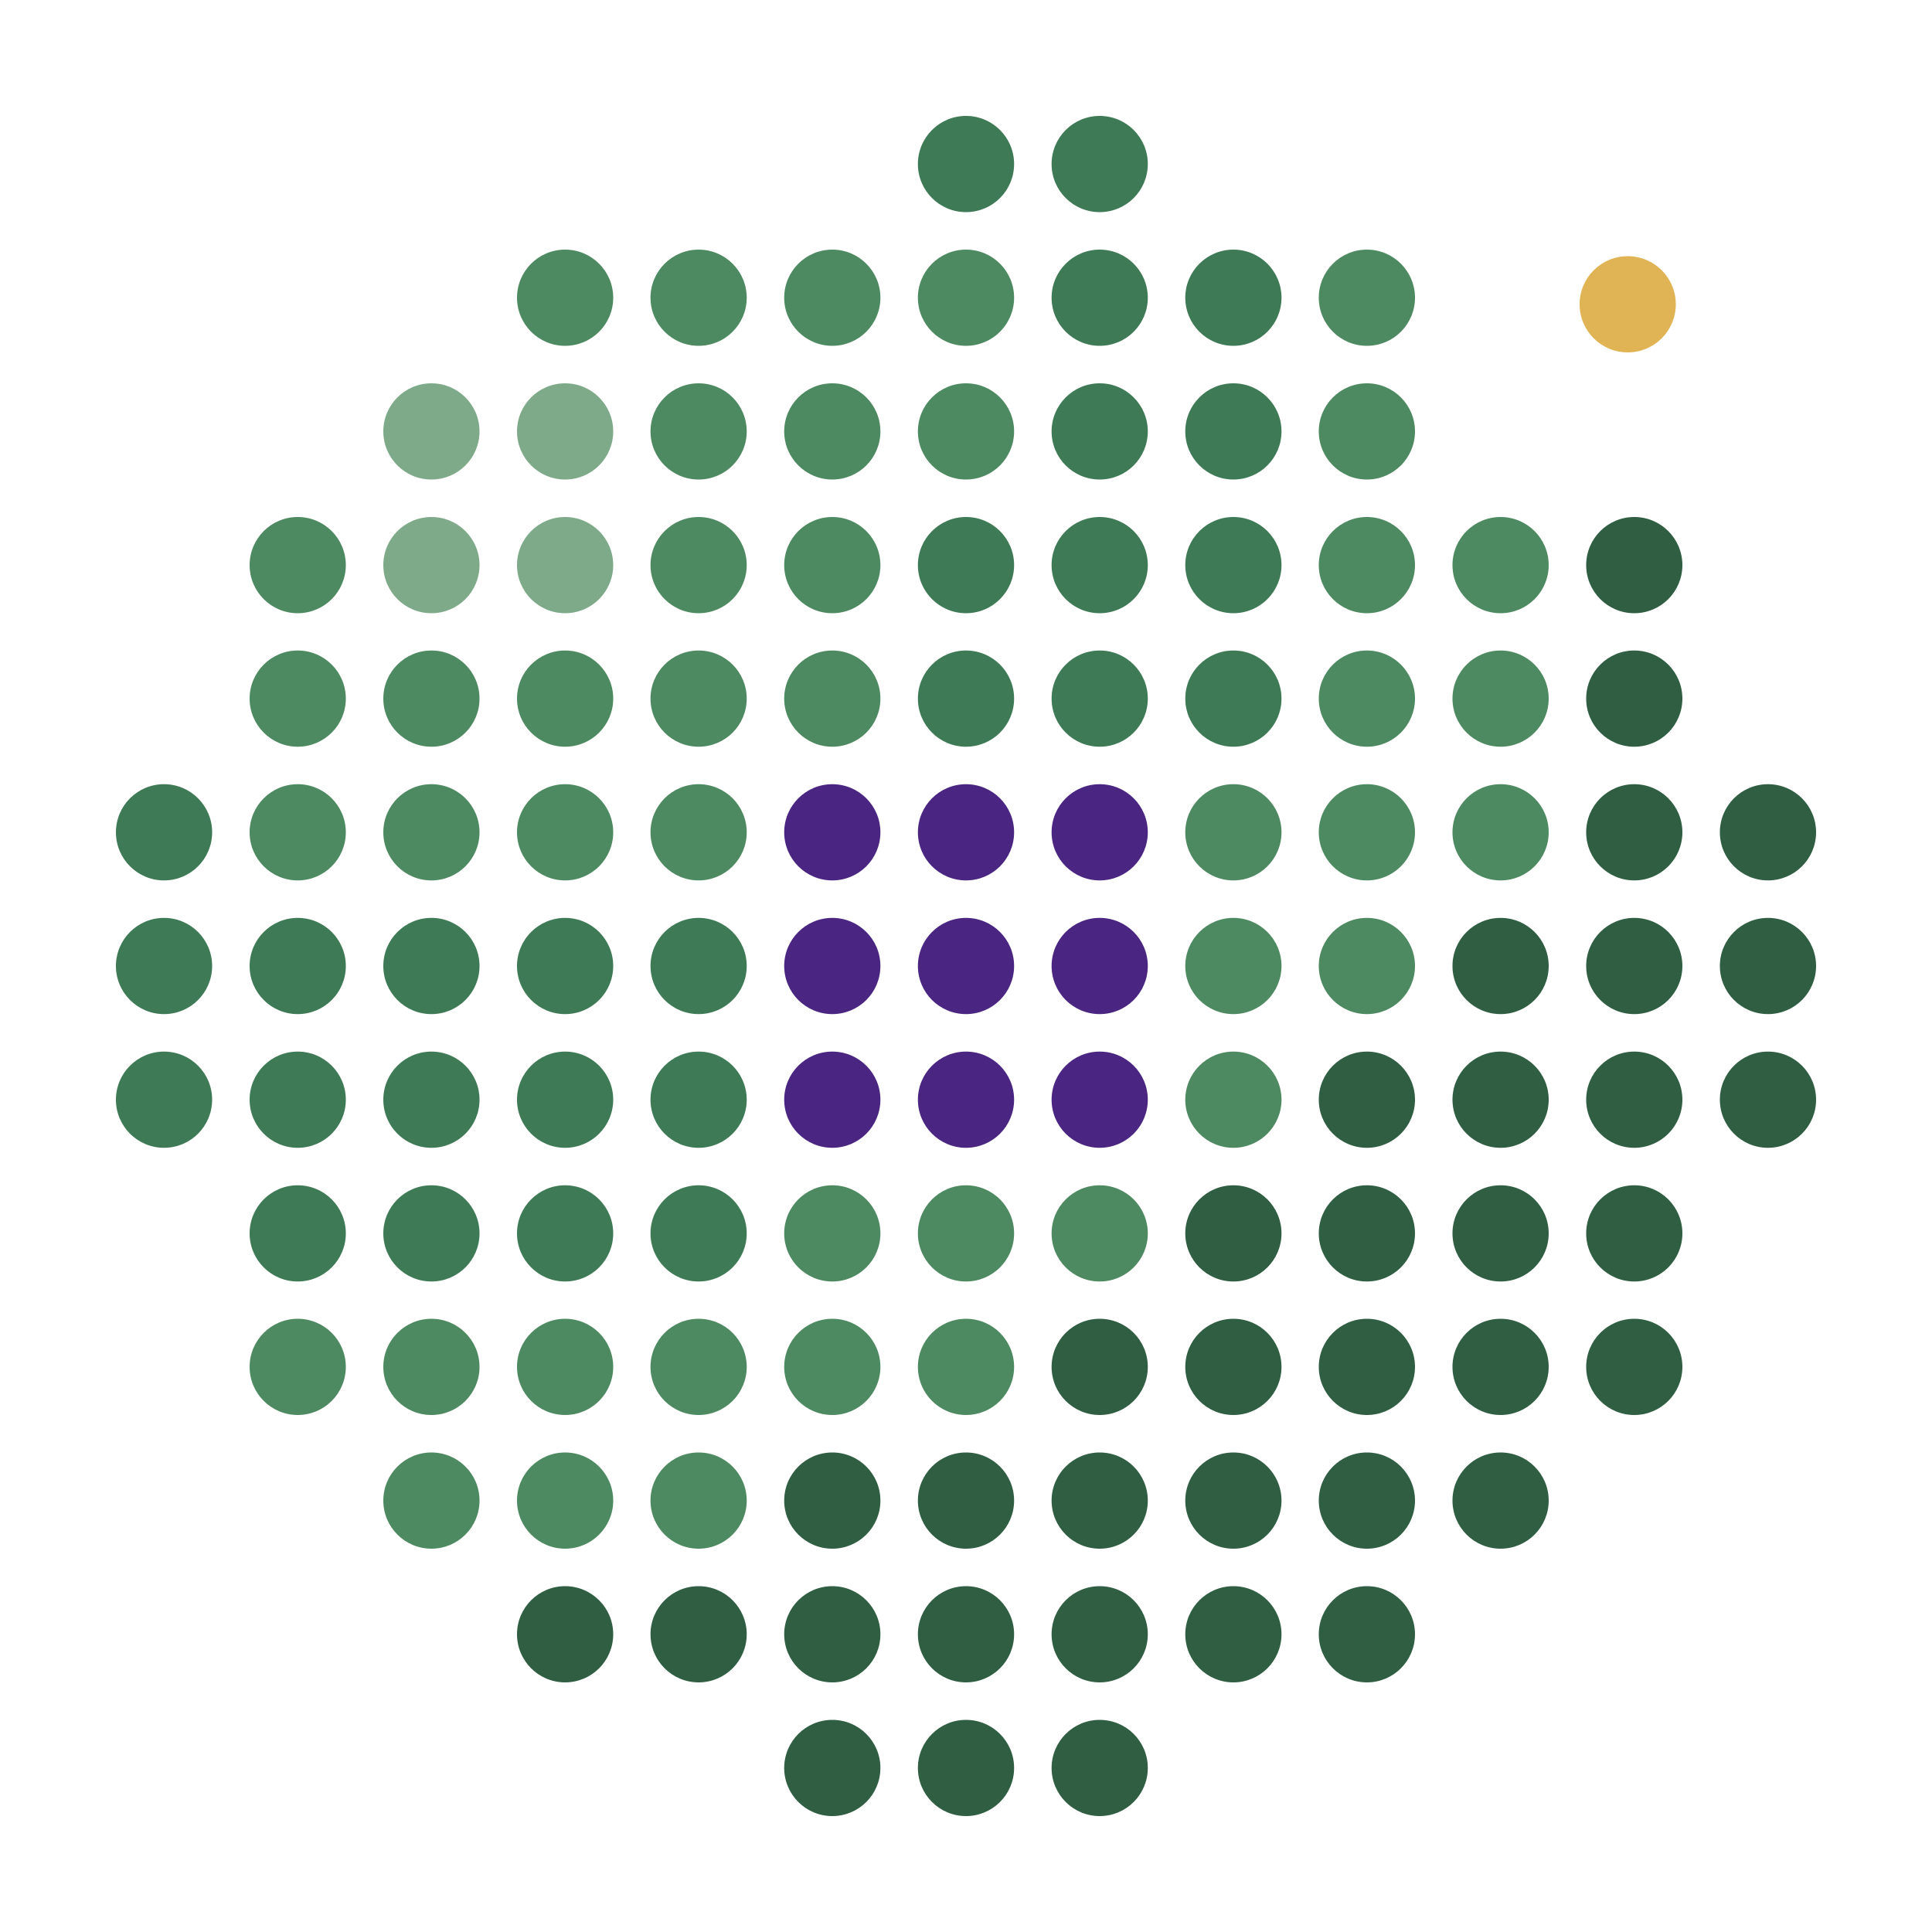
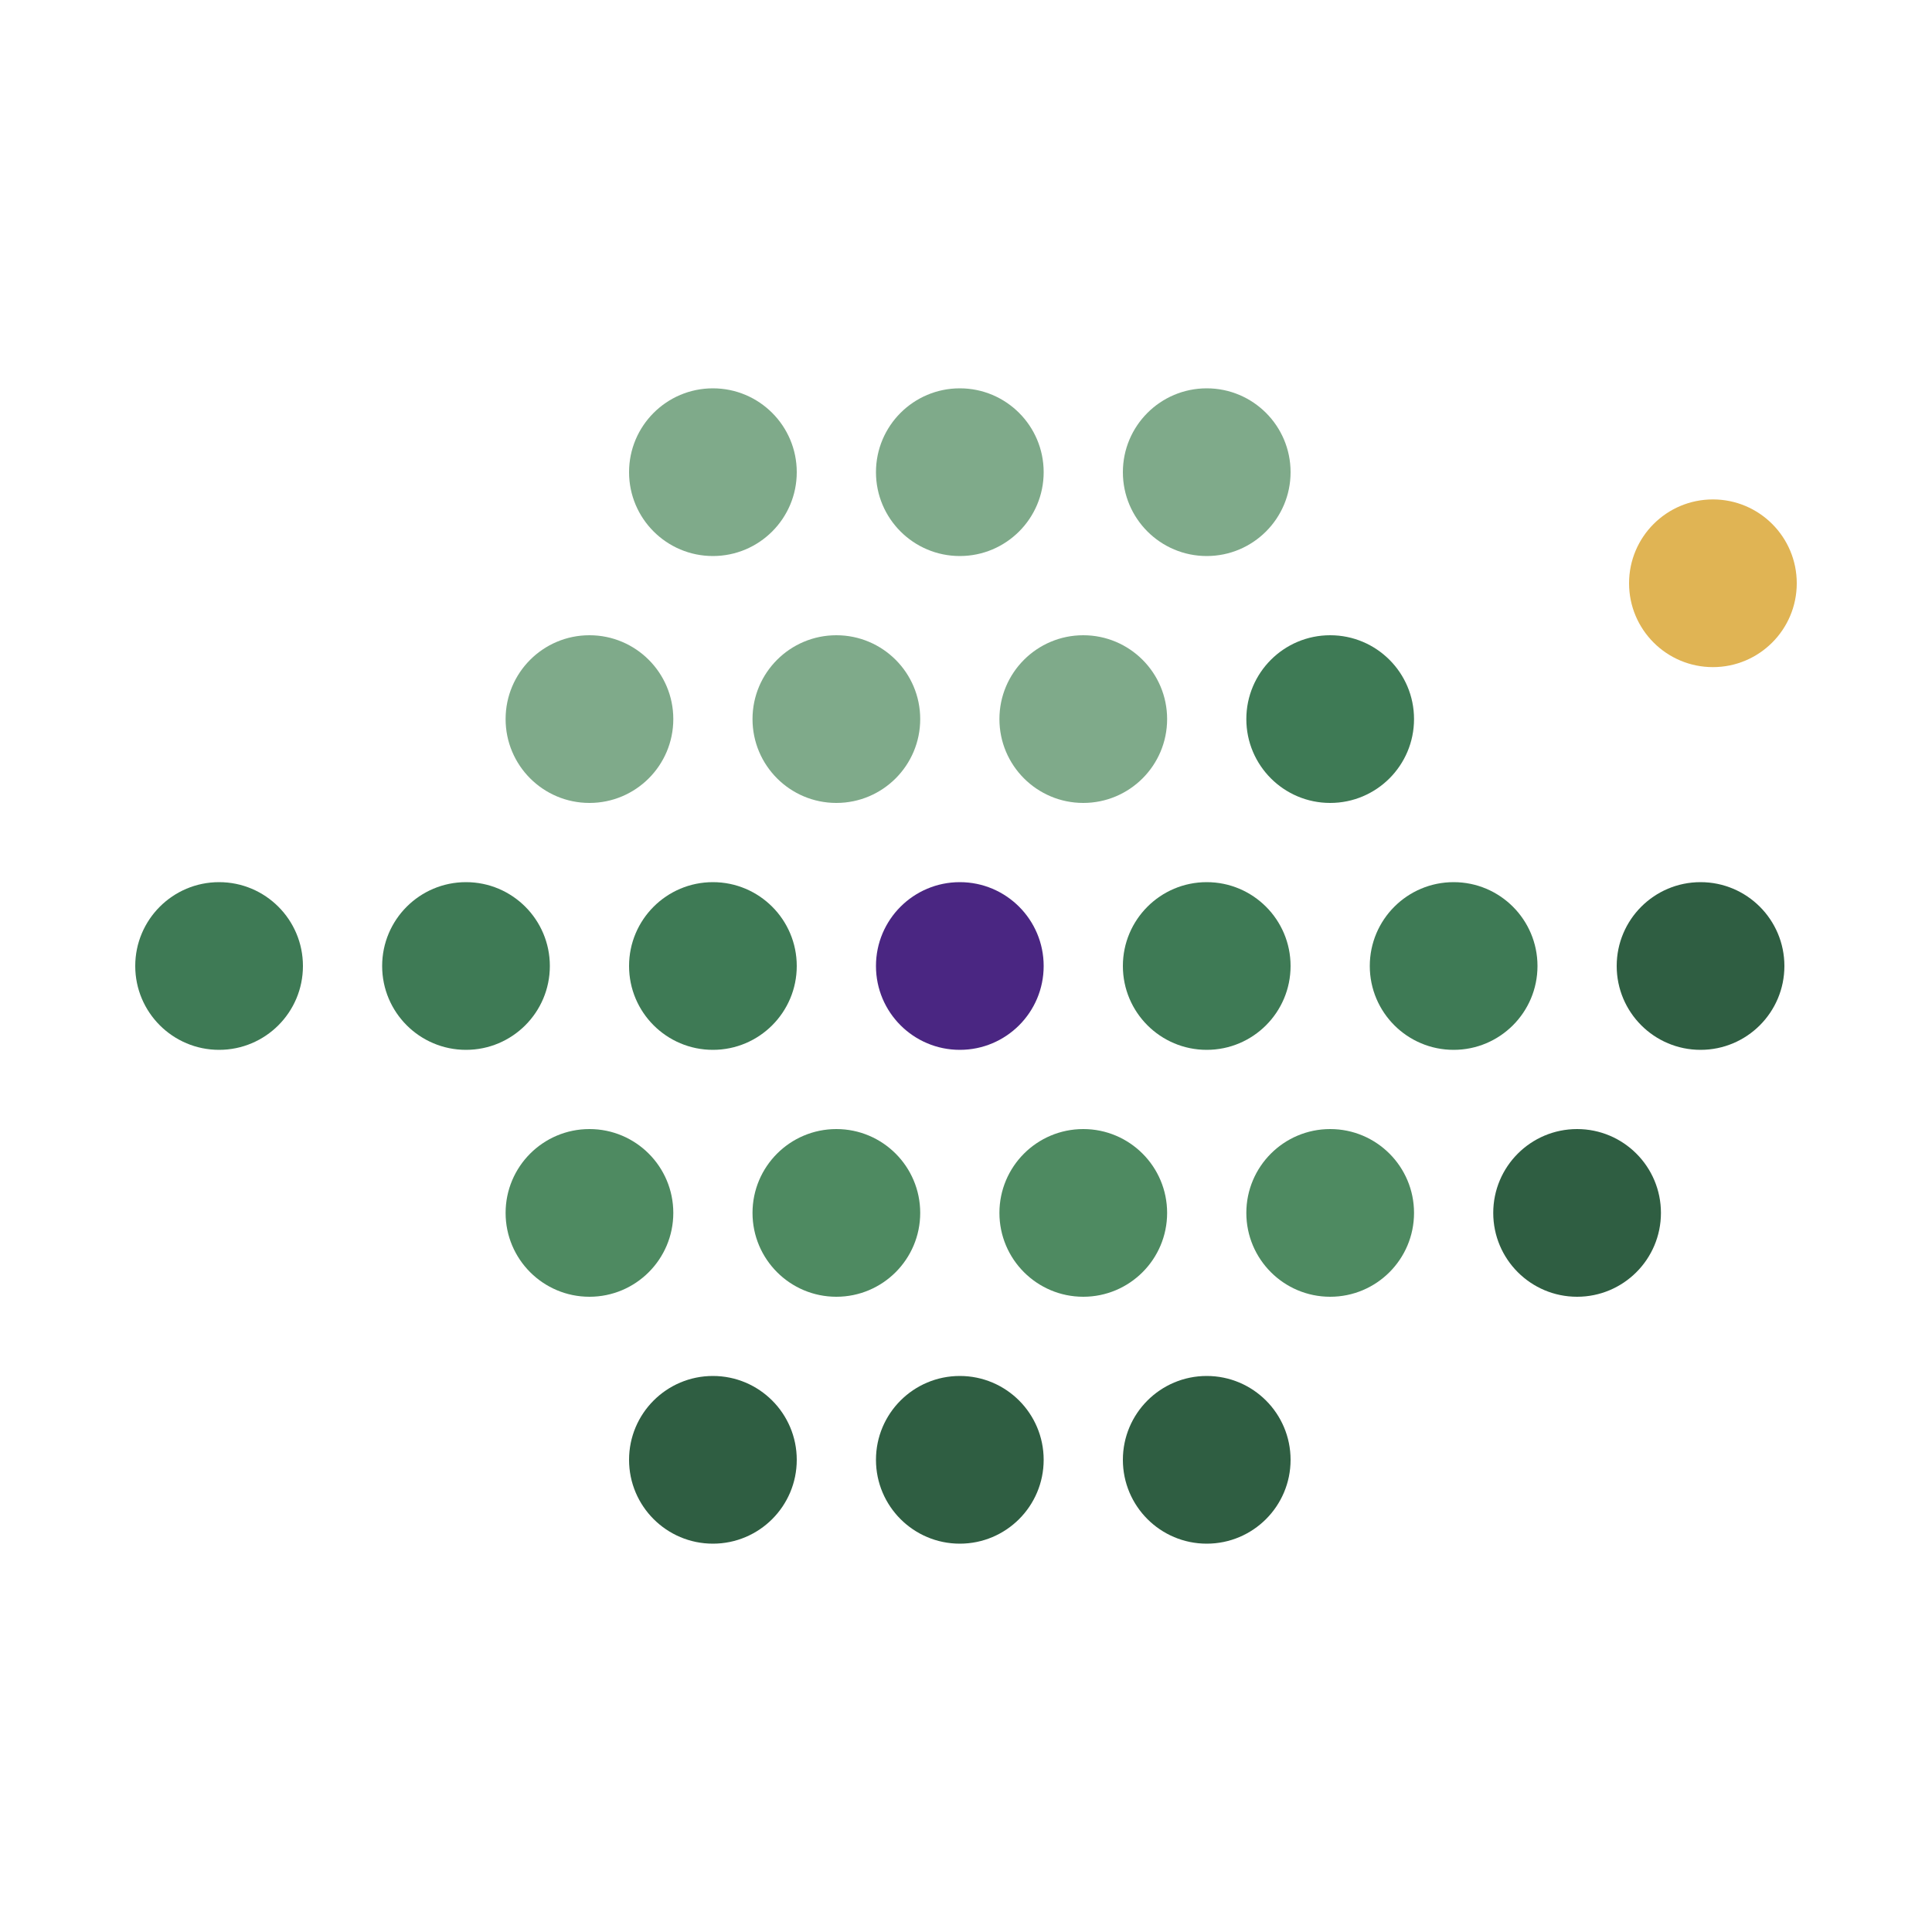
<svg xmlns="http://www.w3.org/2000/svg" viewBox="0 0 100 100" role="img" aria-label="إيلان دول | EILAN DOLL">
-   <circle cx="50.00" cy="8.49" r="2.49" fill="#3E7A55" />
-   <circle cx="56.92" cy="8.49" r="2.49" fill="#3E7A55" />
-   <circle cx="29.25" cy="15.41" r="2.49" fill="#4E8A61" />
-   <circle cx="36.16" cy="15.41" r="2.49" fill="#4E8A61" />
-   <circle cx="43.08" cy="15.41" r="2.49" fill="#4E8A61" />
-   <circle cx="50.00" cy="15.41" r="2.49" fill="#4E8A61" />
-   <circle cx="56.92" cy="15.41" r="2.49" fill="#3E7A55" />
-   <circle cx="63.84" cy="15.41" r="2.49" fill="#3E7A55" />
-   <circle cx="70.75" cy="15.41" r="2.49" fill="#4E8A61" />
-   <circle cx="22.33" cy="22.33" r="2.49" fill="#7FAA8A" />
-   <circle cx="29.25" cy="22.33" r="2.49" fill="#7FAA8A" />
-   <circle cx="36.16" cy="22.33" r="2.49" fill="#4E8A61" />
-   <circle cx="43.08" cy="22.33" r="2.49" fill="#4E8A61" />
-   <circle cx="50.00" cy="22.33" r="2.49" fill="#4E8A61" />
-   <circle cx="56.92" cy="22.33" r="2.49" fill="#3E7A55" />
-   <circle cx="63.84" cy="22.33" r="2.49" fill="#3E7A55" />
-   <circle cx="70.75" cy="22.33" r="2.49" fill="#4E8A61" />
-   <circle cx="15.41" cy="29.25" r="2.49" fill="#4E8A61" />
-   <circle cx="22.33" cy="29.25" r="2.49" fill="#7FAA8A" />
-   <circle cx="29.25" cy="29.25" r="2.49" fill="#7FAA8A" />
-   <circle cx="36.16" cy="29.25" r="2.49" fill="#4E8A61" />
-   <circle cx="43.08" cy="29.25" r="2.49" fill="#4E8A61" />
-   <circle cx="50.00" cy="29.25" r="2.49" fill="#3E7A55" />
-   <circle cx="56.92" cy="29.25" r="2.49" fill="#3E7A55" />
-   <circle cx="63.84" cy="29.25" r="2.49" fill="#3E7A55" />
-   <circle cx="70.75" cy="29.25" r="2.49" fill="#4E8A61" />
-   <circle cx="77.67" cy="29.25" r="2.49" fill="#4E8A61" />
-   <circle cx="84.59" cy="29.25" r="2.49" fill="#2F5E42" />
-   <circle cx="15.41" cy="36.16" r="2.49" fill="#4E8A61" />
-   <circle cx="22.33" cy="36.16" r="2.49" fill="#4E8A61" />
-   <circle cx="29.25" cy="36.16" r="2.49" fill="#4E8A61" />
-   <circle cx="36.16" cy="36.16" r="2.49" fill="#4E8A61" />
-   <circle cx="43.08" cy="36.16" r="2.49" fill="#4E8A61" />
-   <circle cx="50.00" cy="36.16" r="2.49" fill="#3E7A55" />
-   <circle cx="56.92" cy="36.16" r="2.49" fill="#3E7A55" />
-   <circle cx="63.84" cy="36.16" r="2.49" fill="#3E7A55" />
-   <circle cx="70.75" cy="36.16" r="2.49" fill="#4E8A61" />
-   <circle cx="77.67" cy="36.16" r="2.49" fill="#4E8A61" />
-   <circle cx="84.59" cy="36.16" r="2.49" fill="#2F5E42" />
-   <circle cx="8.49" cy="43.08" r="2.49" fill="#3E7A55" />
-   <circle cx="15.41" cy="43.08" r="2.49" fill="#4E8A61" />
-   <circle cx="22.33" cy="43.08" r="2.49" fill="#4E8A61" />
-   <circle cx="29.25" cy="43.08" r="2.49" fill="#4E8A61" />
-   <circle cx="36.16" cy="43.08" r="2.49" fill="#4E8A61" />
-   <circle cx="43.08" cy="43.08" r="2.49" fill="#4A2682" />
-   <circle cx="50.00" cy="43.08" r="2.49" fill="#4A2682" />
-   <circle cx="56.92" cy="43.08" r="2.49" fill="#4A2682" />
-   <circle cx="63.84" cy="43.08" r="2.49" fill="#4E8A61" />
-   <circle cx="70.75" cy="43.08" r="2.49" fill="#4E8A61" />
-   <circle cx="77.67" cy="43.08" r="2.49" fill="#4E8A61" />
-   <circle cx="84.59" cy="43.08" r="2.49" fill="#2F5E42" />
-   <circle cx="91.51" cy="43.08" r="2.49" fill="#2F5E42" />
-   <circle cx="8.49" cy="50.00" r="2.49" fill="#3E7A55" />
-   <circle cx="15.41" cy="50.00" r="2.49" fill="#3E7A55" />
-   <circle cx="22.33" cy="50.00" r="2.49" fill="#3E7A55" />
-   <circle cx="29.25" cy="50.00" r="2.49" fill="#3E7A55" />
-   <circle cx="36.16" cy="50.00" r="2.49" fill="#3E7A55" />
-   <circle cx="43.08" cy="50.00" r="2.49" fill="#4A2682" />
-   <circle cx="50.00" cy="50.00" r="2.49" fill="#4A2682" />
-   <circle cx="56.92" cy="50.00" r="2.49" fill="#4A2682" />
-   <circle cx="63.84" cy="50.00" r="2.49" fill="#4E8A61" />
-   <circle cx="70.75" cy="50.00" r="2.49" fill="#4E8A61" />
-   <circle cx="77.67" cy="50.00" r="2.49" fill="#2F5E42" />
-   <circle cx="84.59" cy="50.00" r="2.49" fill="#2F5E42" />
-   <circle cx="91.51" cy="50.00" r="2.49" fill="#2F5E42" />
-   <circle cx="8.49" cy="56.92" r="2.49" fill="#3E7A55" />
-   <circle cx="15.41" cy="56.92" r="2.49" fill="#3E7A55" />
-   <circle cx="22.33" cy="56.92" r="2.49" fill="#3E7A55" />
-   <circle cx="29.25" cy="56.92" r="2.49" fill="#3E7A55" />
-   <circle cx="36.16" cy="56.92" r="2.49" fill="#3E7A55" />
-   <circle cx="43.08" cy="56.92" r="2.49" fill="#4A2682" />
-   <circle cx="50.00" cy="56.92" r="2.49" fill="#4A2682" />
-   <circle cx="56.92" cy="56.92" r="2.49" fill="#4A2682" />
-   <circle cx="63.84" cy="56.92" r="2.49" fill="#4E8A61" />
-   <circle cx="70.75" cy="56.92" r="2.49" fill="#2F5E42" />
-   <circle cx="77.67" cy="56.92" r="2.49" fill="#2F5E42" />
-   <circle cx="84.59" cy="56.92" r="2.49" fill="#2F5E42" />
-   <circle cx="91.51" cy="56.92" r="2.49" fill="#2F5E42" />
-   <circle cx="15.41" cy="63.84" r="2.49" fill="#3E7A55" />
-   <circle cx="22.33" cy="63.84" r="2.49" fill="#3E7A55" />
-   <circle cx="29.25" cy="63.84" r="2.49" fill="#3E7A55" />
-   <circle cx="36.16" cy="63.84" r="2.49" fill="#3E7A55" />
-   <circle cx="43.08" cy="63.84" r="2.49" fill="#4E8A61" />
-   <circle cx="50.00" cy="63.84" r="2.49" fill="#4E8A61" />
-   <circle cx="56.92" cy="63.84" r="2.49" fill="#4E8A61" />
-   <circle cx="63.84" cy="63.84" r="2.49" fill="#2F5E42" />
-   <circle cx="70.75" cy="63.84" r="2.49" fill="#2F5E42" />
-   <circle cx="77.67" cy="63.84" r="2.49" fill="#2F5E42" />
-   <circle cx="84.59" cy="63.84" r="2.49" fill="#2F5E42" />
-   <circle cx="15.41" cy="70.75" r="2.49" fill="#4E8A61" />
-   <circle cx="22.33" cy="70.75" r="2.49" fill="#4E8A61" />
-   <circle cx="29.25" cy="70.75" r="2.49" fill="#4E8A61" />
-   <circle cx="36.16" cy="70.75" r="2.49" fill="#4E8A61" />
-   <circle cx="43.08" cy="70.75" r="2.49" fill="#4E8A61" />
-   <circle cx="50.00" cy="70.75" r="2.49" fill="#4E8A61" />
-   <circle cx="56.92" cy="70.75" r="2.49" fill="#2F5E42" />
-   <circle cx="63.84" cy="70.75" r="2.49" fill="#2F5E42" />
-   <circle cx="70.75" cy="70.75" r="2.49" fill="#2F5E42" />
-   <circle cx="77.67" cy="70.75" r="2.49" fill="#2F5E42" />
-   <circle cx="84.59" cy="70.75" r="2.49" fill="#2F5E42" />
-   <circle cx="22.33" cy="77.67" r="2.49" fill="#4E8A61" />
-   <circle cx="29.25" cy="77.67" r="2.49" fill="#4E8A61" />
-   <circle cx="36.16" cy="77.67" r="2.49" fill="#4E8A61" />
-   <circle cx="43.08" cy="77.67" r="2.49" fill="#2F5E42" />
-   <circle cx="50.00" cy="77.67" r="2.49" fill="#2F5E42" />
-   <circle cx="56.92" cy="77.67" r="2.49" fill="#2F5E42" />
-   <circle cx="63.84" cy="77.67" r="2.49" fill="#2F5E42" />
-   <circle cx="70.75" cy="77.67" r="2.49" fill="#2F5E42" />
-   <circle cx="77.67" cy="77.67" r="2.49" fill="#2F5E42" />
-   <circle cx="29.25" cy="84.59" r="2.49" fill="#2F5E42" />
-   <circle cx="36.16" cy="84.59" r="2.49" fill="#2F5E42" />
-   <circle cx="43.08" cy="84.59" r="2.49" fill="#2F5E42" />
-   <circle cx="50.00" cy="84.59" r="2.49" fill="#2F5E42" />
-   <circle cx="56.92" cy="84.59" r="2.49" fill="#2F5E42" />
-   <circle cx="63.84" cy="84.59" r="2.49" fill="#2F5E42" />
-   <circle cx="70.75" cy="84.59" r="2.49" fill="#2F5E42" />
-   <circle cx="43.08" cy="91.51" r="2.49" fill="#2F5E42" />
-   <circle cx="50.00" cy="91.51" r="2.49" fill="#2F5E42" />
-   <circle cx="56.92" cy="91.51" r="2.49" fill="#2F5E42" />
-   <circle cx="84.25" cy="15.75" r="2.49" fill="#E0B454" />
+   <circle cx="36.90" cy="24.44" r="4.34" fill="#7FAA8A" />
+   <circle cx="49.68" cy="24.44" r="4.34" fill="#7FAA8A" />
+   <circle cx="62.46" cy="24.44" r="4.34" fill="#7FAA8A" />
+   <circle cx="30.51" cy="37.22" r="4.34" fill="#7FAA8A" />
+   <circle cx="43.29" cy="37.22" r="4.34" fill="#7FAA8A" />
+   <circle cx="56.07" cy="37.22" r="4.34" fill="#7FAA8A" />
+   <circle cx="68.85" cy="37.22" r="4.34" fill="#3E7A55" />
+   <circle cx="11.34" cy="50.00" r="4.34" fill="#3E7A55" />
+   <circle cx="24.12" cy="50.00" r="4.34" fill="#3E7A55" />
+   <circle cx="36.90" cy="50.00" r="4.34" fill="#3E7A55" />
+   <circle cx="49.68" cy="50.00" r="4.34" fill="#4A2682" />
+   <circle cx="62.46" cy="50.00" r="4.34" fill="#3E7A55" />
+   <circle cx="75.24" cy="50.00" r="4.34" fill="#3E7A55" />
+   <circle cx="88.02" cy="50.00" r="4.34" fill="#2F5E42" />
+   <circle cx="30.51" cy="62.78" r="4.34" fill="#4E8A61" />
+   <circle cx="43.29" cy="62.78" r="4.34" fill="#4E8A61" />
+   <circle cx="56.07" cy="62.78" r="4.34" fill="#4E8A61" />
+   <circle cx="68.85" cy="62.78" r="4.34" fill="#4E8A61" />
+   <circle cx="81.63" cy="62.78" r="4.34" fill="#2F5E42" />
+   <circle cx="36.90" cy="75.56" r="4.34" fill="#2F5E42" />
+   <circle cx="49.68" cy="75.56" r="4.34" fill="#2F5E42" />
+   <circle cx="62.46" cy="75.56" r="4.34" fill="#2F5E42" />
+   <circle cx="88.66" cy="30.19" r="4.34" fill="#E0B454" />
</svg>
